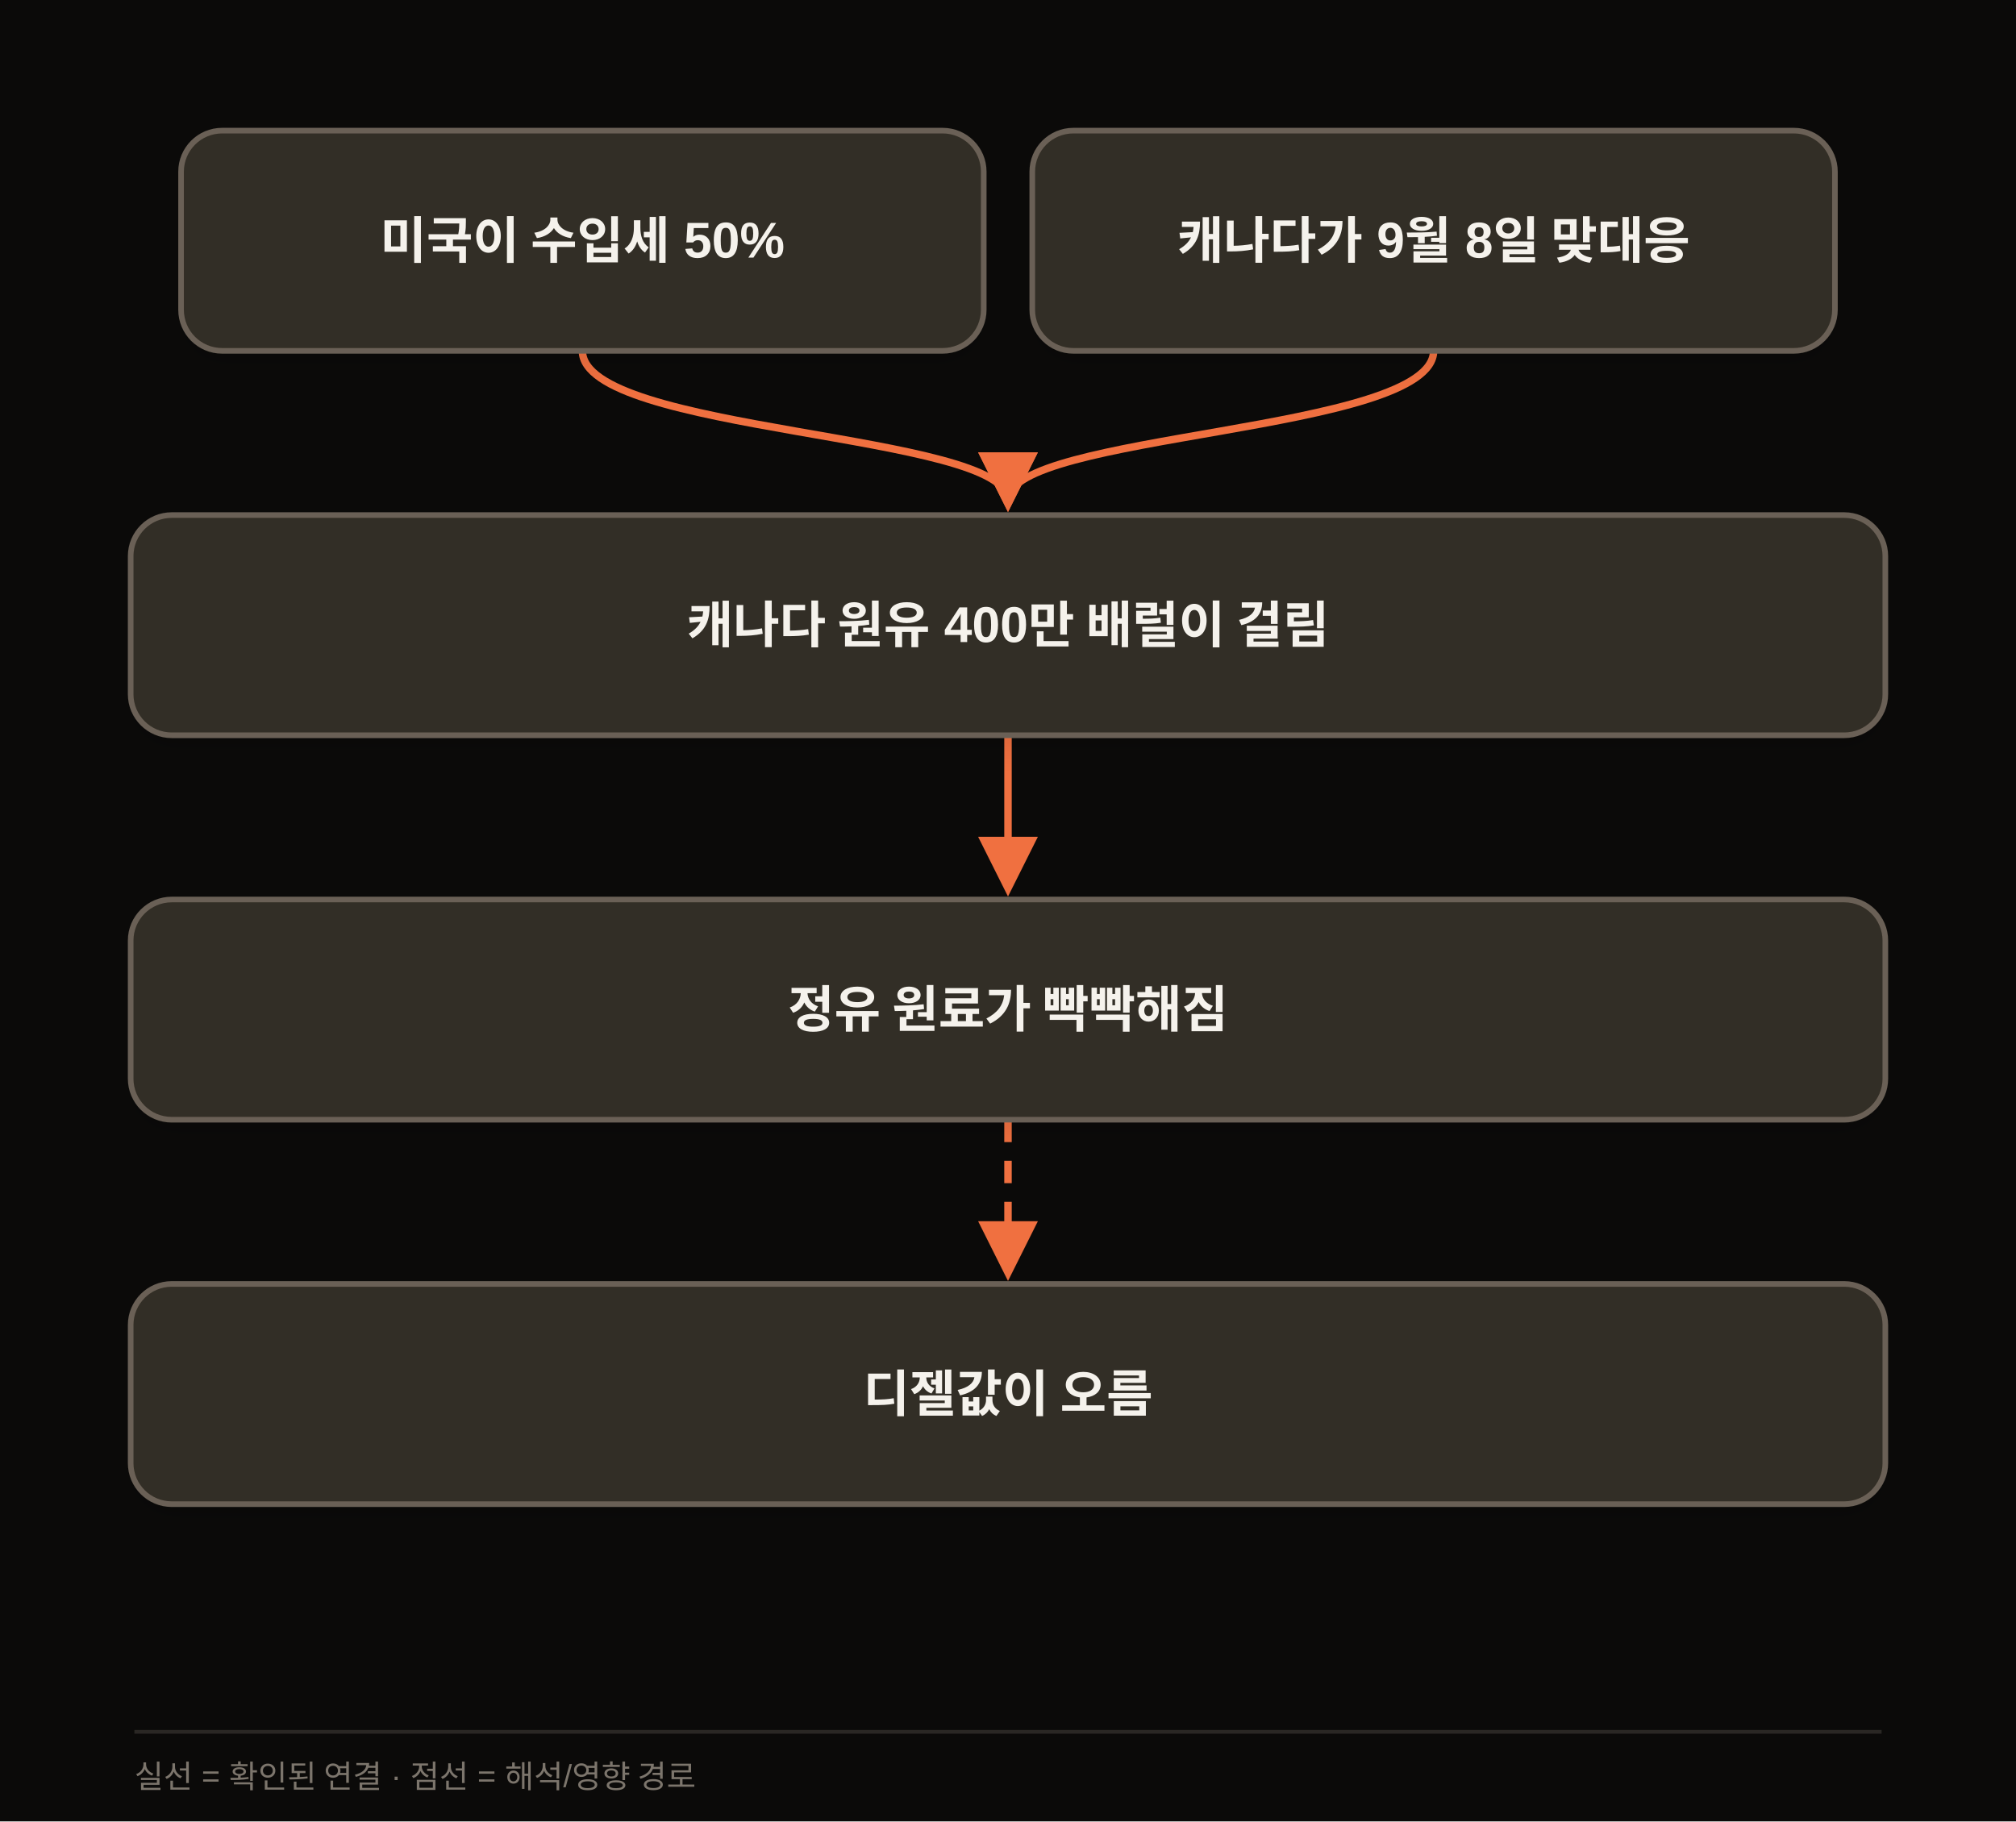
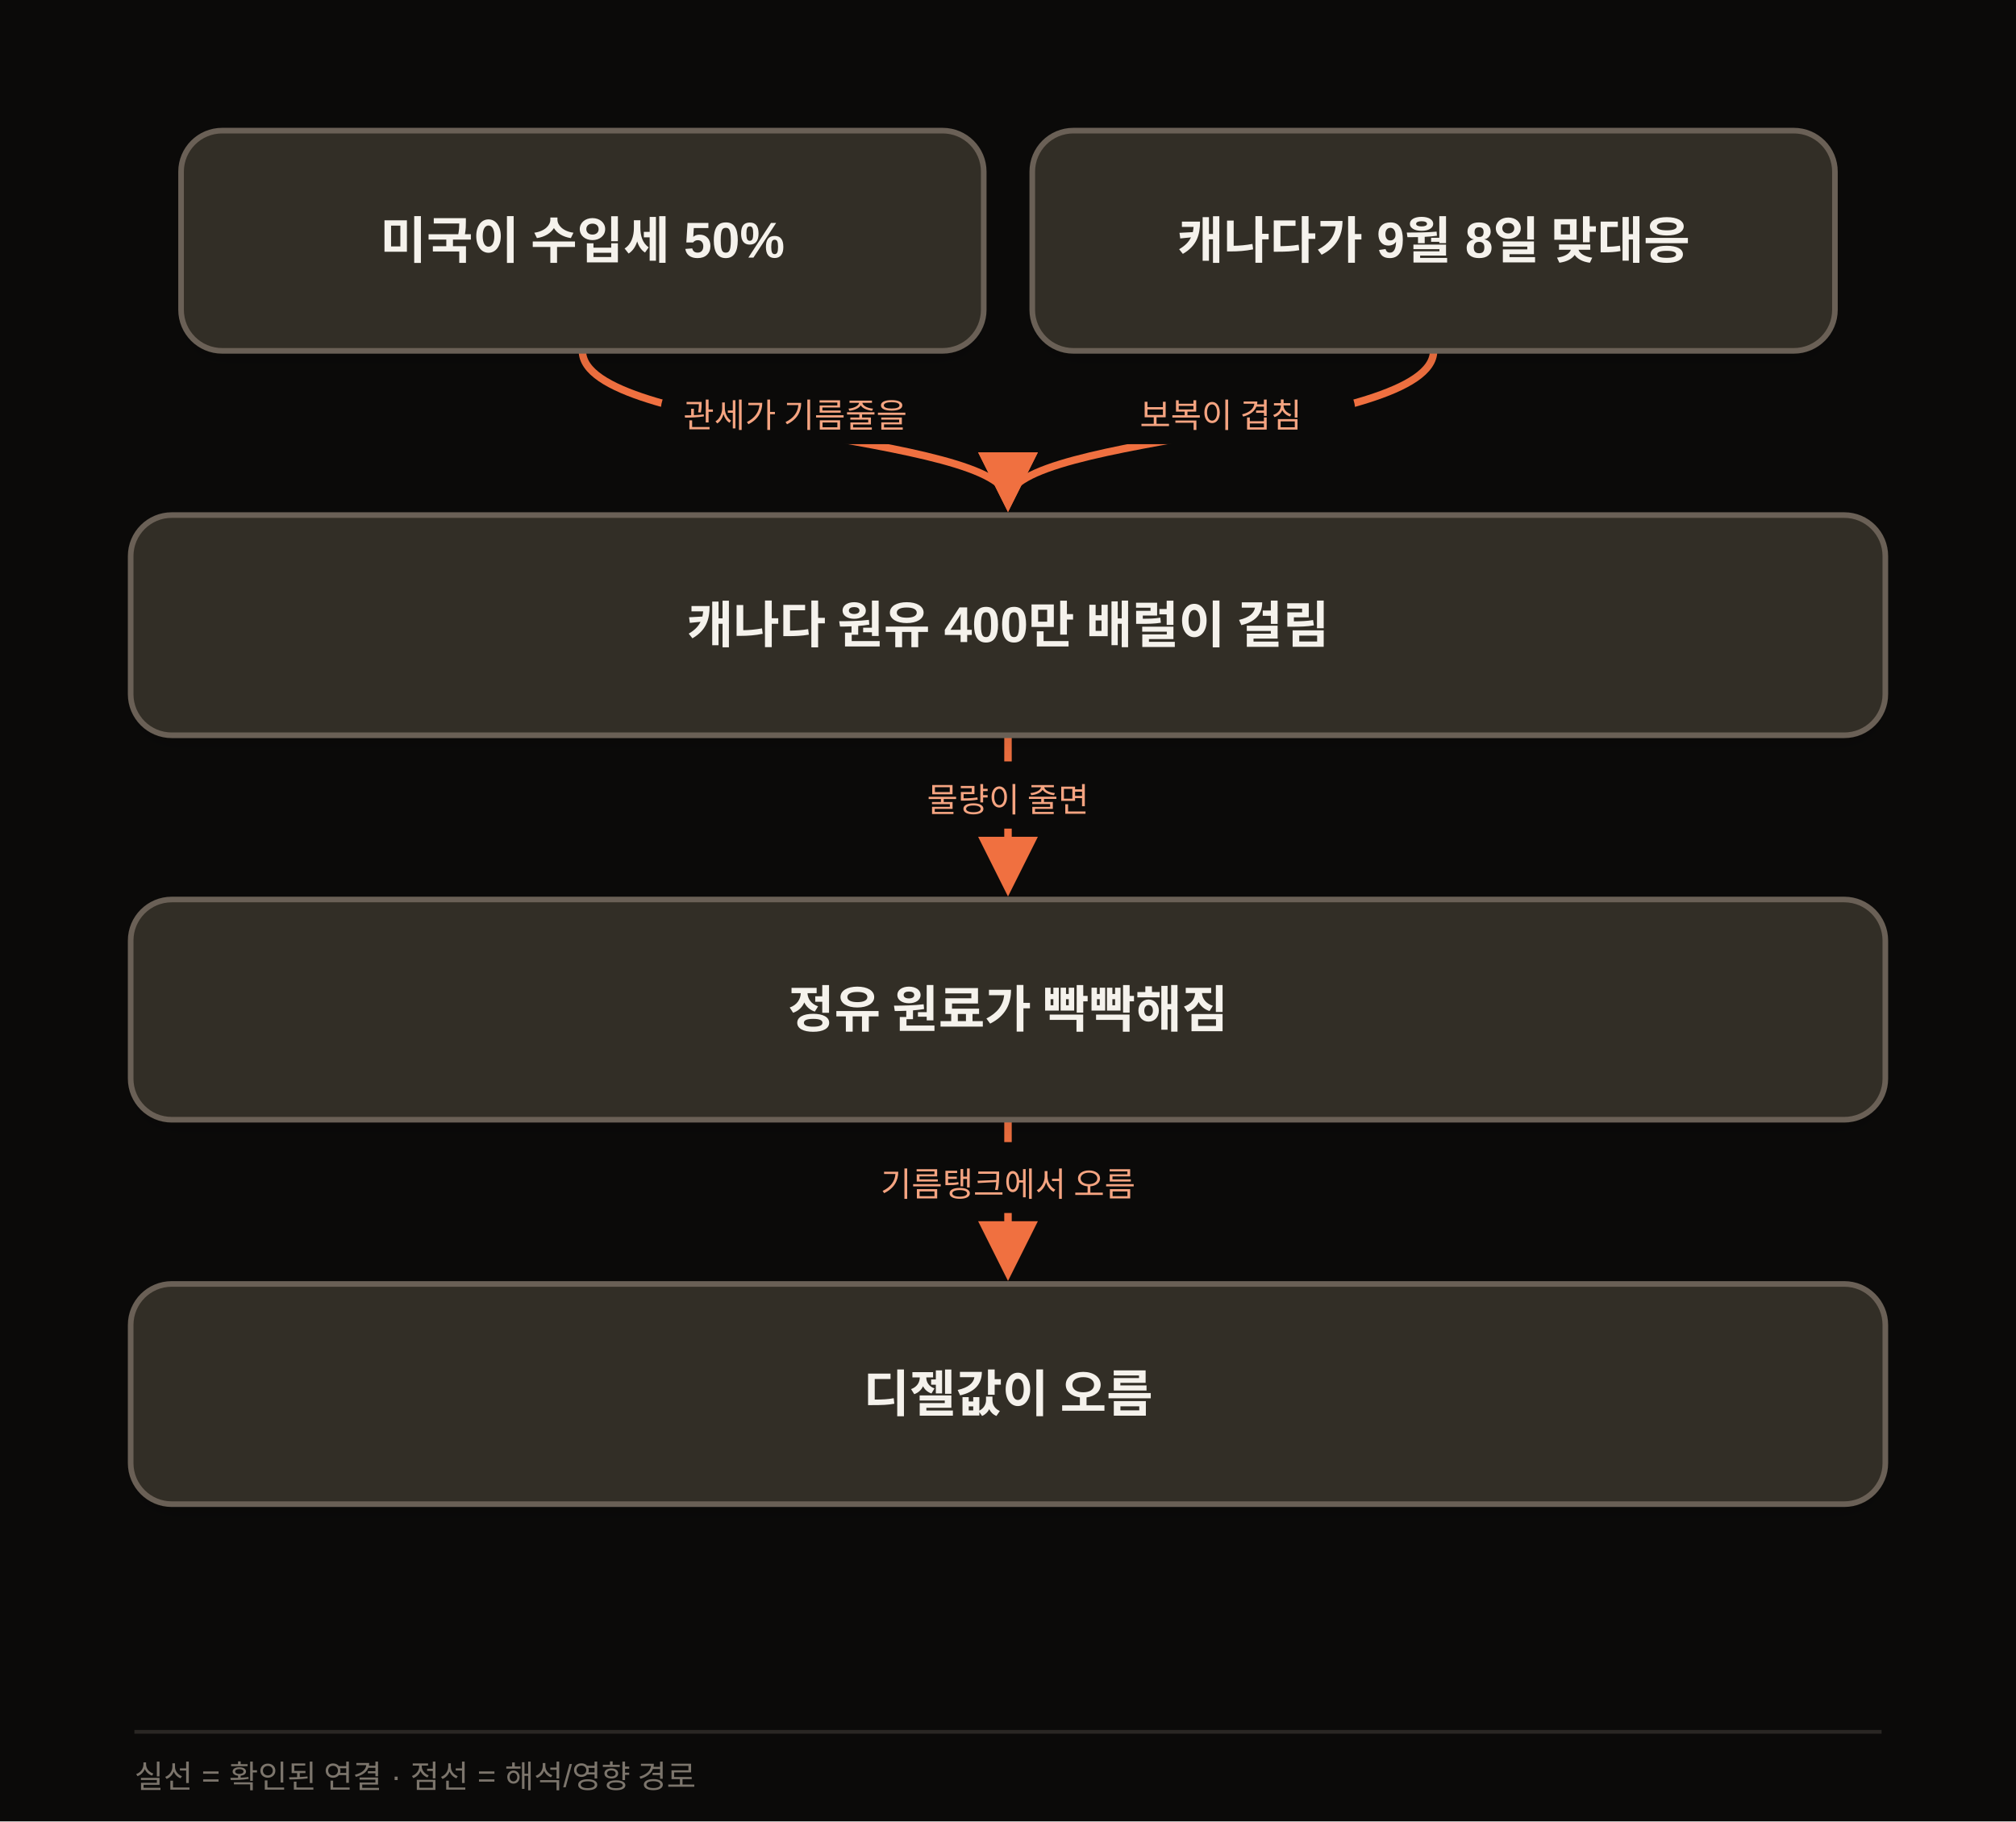
<svg xmlns="http://www.w3.org/2000/svg" width="1080" height="976" viewBox="0 0 1080 976" class="morning-diagram" data-motion-orientation="LR" data-motion-steps="7">
  <defs>
    <filter id="shadow" x="-20%" y="-20%" width="140%" height="160%">
      <feDropShadow dx="0" dy="6" stdDeviation="8" flood-color="#111111" flood-opacity=".09" />
    </filter>
    <marker id="arrow" viewBox="0 0 10 10" refX="8" refY="5" markerWidth="8" markerHeight="8" orient="auto-start-reverse">
      <path d="M 0 0 L 10 5 L 0 10 z" fill="#F07040" />
    </marker>
  </defs>
  <rect width="1080" height="976" fill="#0B0A09" />
  <g class="motion-step motion-edge" data-motion-step="1" style="--motion-delay:1360ms">
    <path d="M 312.0 188.0 C 312.0 232.0, 540.0 232.0, 540.0 268.0" fill="none" stroke="#F07040" stroke-width="4" marker-end="url(#arrow)" />
+     <rect x="354.0" y="202.0" width="144" height="36" rx="18" fill="#0B0A09" />
+     <text x="426.0" y="229.0" text-anchor="middle" font-family="Apple SD Gothic Neo,Malgun Gothic,Arial,sans-serif" font-size="18" fill="#F5A481">관세가 기름줄을</text>
  </g>
  <g class="motion-step motion-edge" data-motion-step="1" style="--motion-delay:2040ms">
    <path d="M 768.0 188.0 C 768.0 232.0, 540.0 232.0, 540.0 268.0" fill="none" stroke="#F07040" stroke-width="4" marker-end="url(#arrow)" />
+     <rect x="582.0" y="202.0" width="144" height="36" rx="18" fill="#0B0A09" />
+     <text x="654.0" y="229.0" text-anchor="middle" font-family="Apple SD Gothic Neo,Malgun Gothic,Arial,sans-serif" font-size="18" fill="#F5A481">보복이 겹침</text>
  </g>
  <g class="motion-step motion-edge" data-motion-step="3" style="--motion-delay:3400ms">
-     <path d="M 540.0 394.0 C 540.0 438.0, 540.0 438.0, 540.0 474.0" fill="none" stroke="#F07040" stroke-width="4" marker-end="url(#arrow)" />
+     <path d="M 540.0 394.0 L 540.0 474.0" fill="none" stroke="#F07040" stroke-width="4" marker-end="url(#arrow)" />
+     <rect x="468.0" y="408.0" width="144" height="36" rx="18" fill="#0B0A09" />
+     <text x="540.0" y="435.0" text-anchor="middle" font-family="Apple SD Gothic Neo,Malgun Gothic,Arial,sans-serif" font-size="18" fill="#F5A481">물량이 줄면</text>
  </g>
  <g class="motion-step motion-edge" data-motion-step="5" style="--motion-delay:4760ms">
-     <path d="M 540.0 600.0 C 540.0 644.0, 540.0 644.0, 540.0 680.0" fill="none" stroke="#F07040" stroke-width="4" stroke-dasharray="12 10" marker-end="url(#arrow)" />
+     <path d="M 540.0 600.0 L 540.0 680.0" fill="none" stroke="#F07040" stroke-width="4" stroke-dasharray="12 10" marker-end="url(#arrow)" />
+     <rect x="468.0" y="614.0" width="144" height="36" rx="18" fill="#0B0A09" />
+     <text x="540.0" y="641.0" text-anchor="middle" font-family="Apple SD Gothic Neo,Malgun Gothic,Arial,sans-serif" font-size="18" fill="#F5A481">기름탱크에서 오름</text>
  </g>
  <g class="motion-step motion-node" data-motion-step="0" style="--motion-delay:0ms;--motion-accent-delay:640ms">
    <rect class="motion-node-shape" x="97.0" y="70.0" width="430.0" height="118.0" rx="22" fill="#332E26" stroke="#6B6156" stroke-width="3" filter="url(#shadow)" />
    <text x="312.0" y="129.0" text-anchor="middle" dominant-baseline="middle" font-family="Apple SD Gothic Neo,Malgun Gothic,Arial,sans-serif" font-size="27" font-weight="700" fill="#F5F2EC">미국이 수입세 50%</text>
  </g>
  <g class="motion-step motion-node" data-motion-step="0" style="--motion-delay:680ms;--motion-accent-delay:1320ms">
    <rect class="motion-node-shape" x="553.0" y="70.0" width="430.0" height="118.0" rx="22" fill="#332E26" stroke="#6B6156" stroke-width="3" filter="url(#shadow)" />
    <text x="768.0" y="129.0" text-anchor="middle" dominant-baseline="middle" font-family="Apple SD Gothic Neo,Malgun Gothic,Arial,sans-serif" font-size="27" font-weight="700" fill="#F5F2EC">캐나다가 9월 8일 맞대응</text>
  </g>
  <g class="motion-step motion-node" data-motion-step="2" style="--motion-delay:2720ms;--motion-accent-delay:3360ms">
    <rect class="motion-node-shape" x="70.0" y="276.0" width="940.0" height="118.0" rx="22" fill="#332E26" stroke="#6B6156" stroke-width="3" filter="url(#shadow)" />
    <text x="540.0" y="335.0" text-anchor="middle" dominant-baseline="middle" font-family="Apple SD Gothic Neo,Malgun Gothic,Arial,sans-serif" font-size="27" font-weight="700" fill="#F5F2EC">캐나다 원유 400만 배럴이 걸림</text>
  </g>
  <g class="motion-step motion-node" data-motion-step="4" style="--motion-delay:4080ms;--motion-accent-delay:4720ms">
    <rect class="motion-node-shape" x="70.0" y="482.0" width="940.0" height="118.0" rx="22" fill="#332E26" stroke="#6B6156" stroke-width="3" filter="url(#shadow)" />
    <text x="540.0" y="541.0" text-anchor="middle" dominant-baseline="middle" font-family="Apple SD Gothic Neo,Malgun Gothic,Arial,sans-serif" font-size="27" font-weight="700" fill="#F5F2EC">정유 원료가 빡빡해짐</text>
  </g>
  <g class="motion-step motion-node" data-motion-step="6" style="--motion-delay:5440ms;--motion-accent-delay:6080ms">
    <rect class="motion-node-shape" x="70.0" y="688.0" width="940.0" height="118.0" rx="22" fill="#332E26" stroke="#6B6156" stroke-width="3" filter="url(#shadow)" />
    <text x="540.0" y="747.0" text-anchor="middle" dominant-baseline="middle" font-family="Apple SD Gothic Neo,Malgun Gothic,Arial,sans-serif" font-size="27" font-weight="700" fill="#F5F2EC">디젤값이 오름</text>
  </g>
  <line x1="72" y1="928" x2="1008" y2="928" stroke="#2A2724" stroke-width="2" />
  <text x="72" y="958" font-family="Apple SD Gothic Neo,Malgun Gothic,Arial,sans-serif" font-size="17" fill="#7C756C">실선 = 확인된 연결 · 점선 = 해석/영향 경로</text>
</svg>
